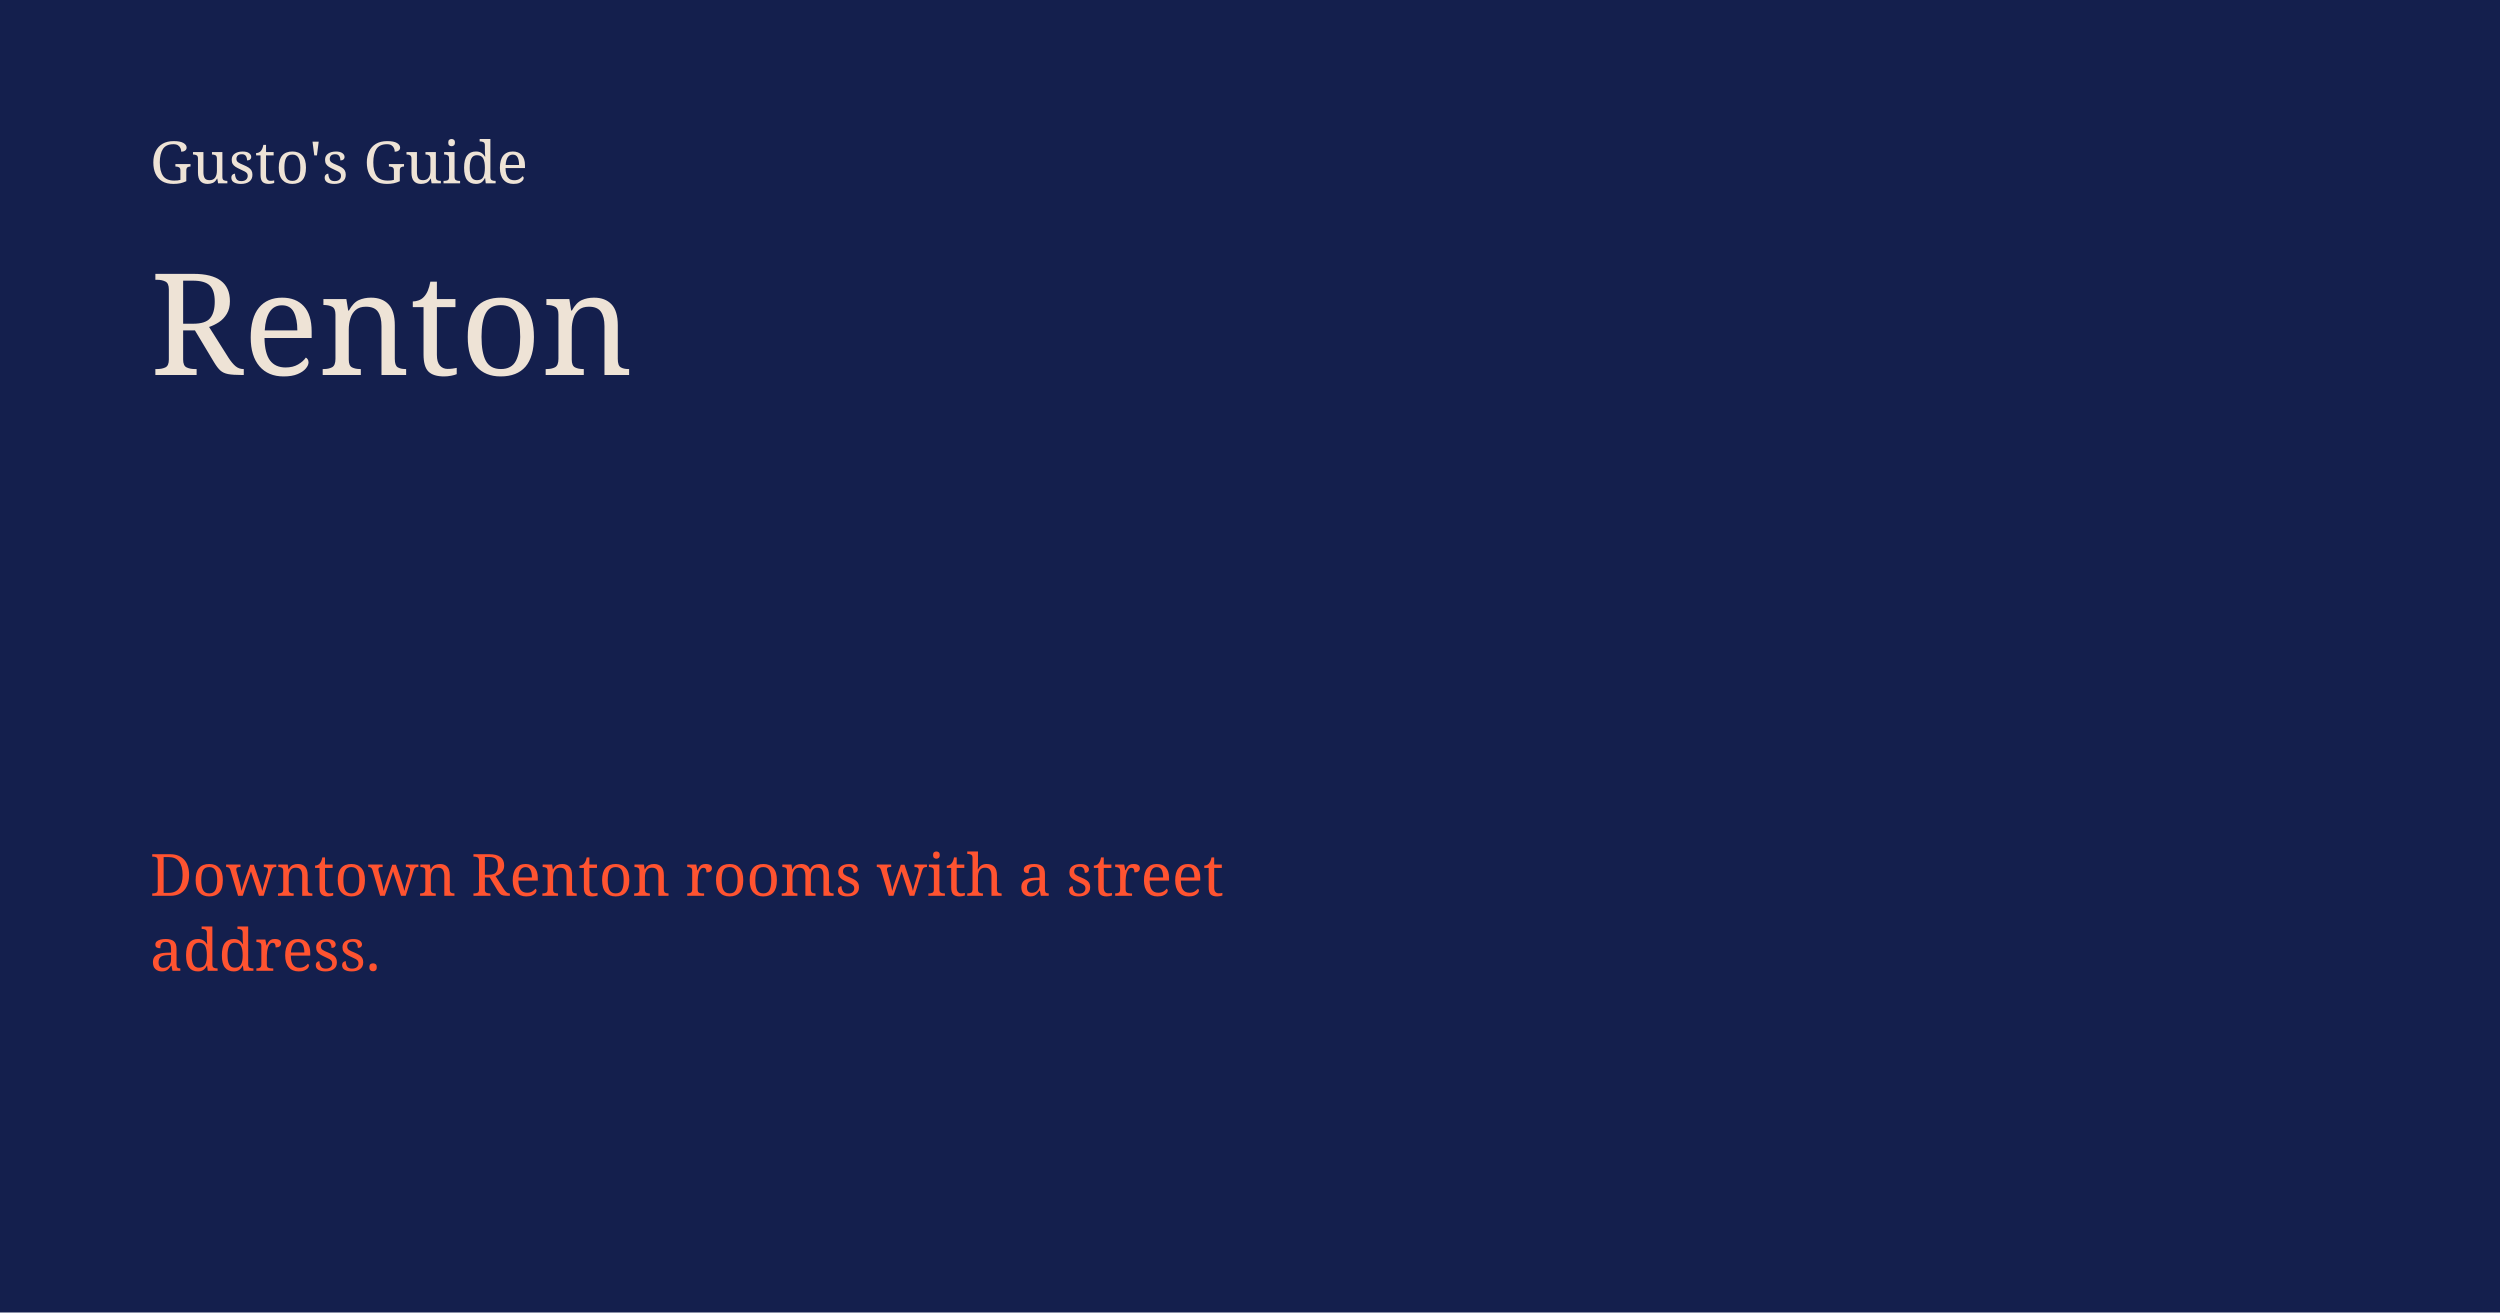
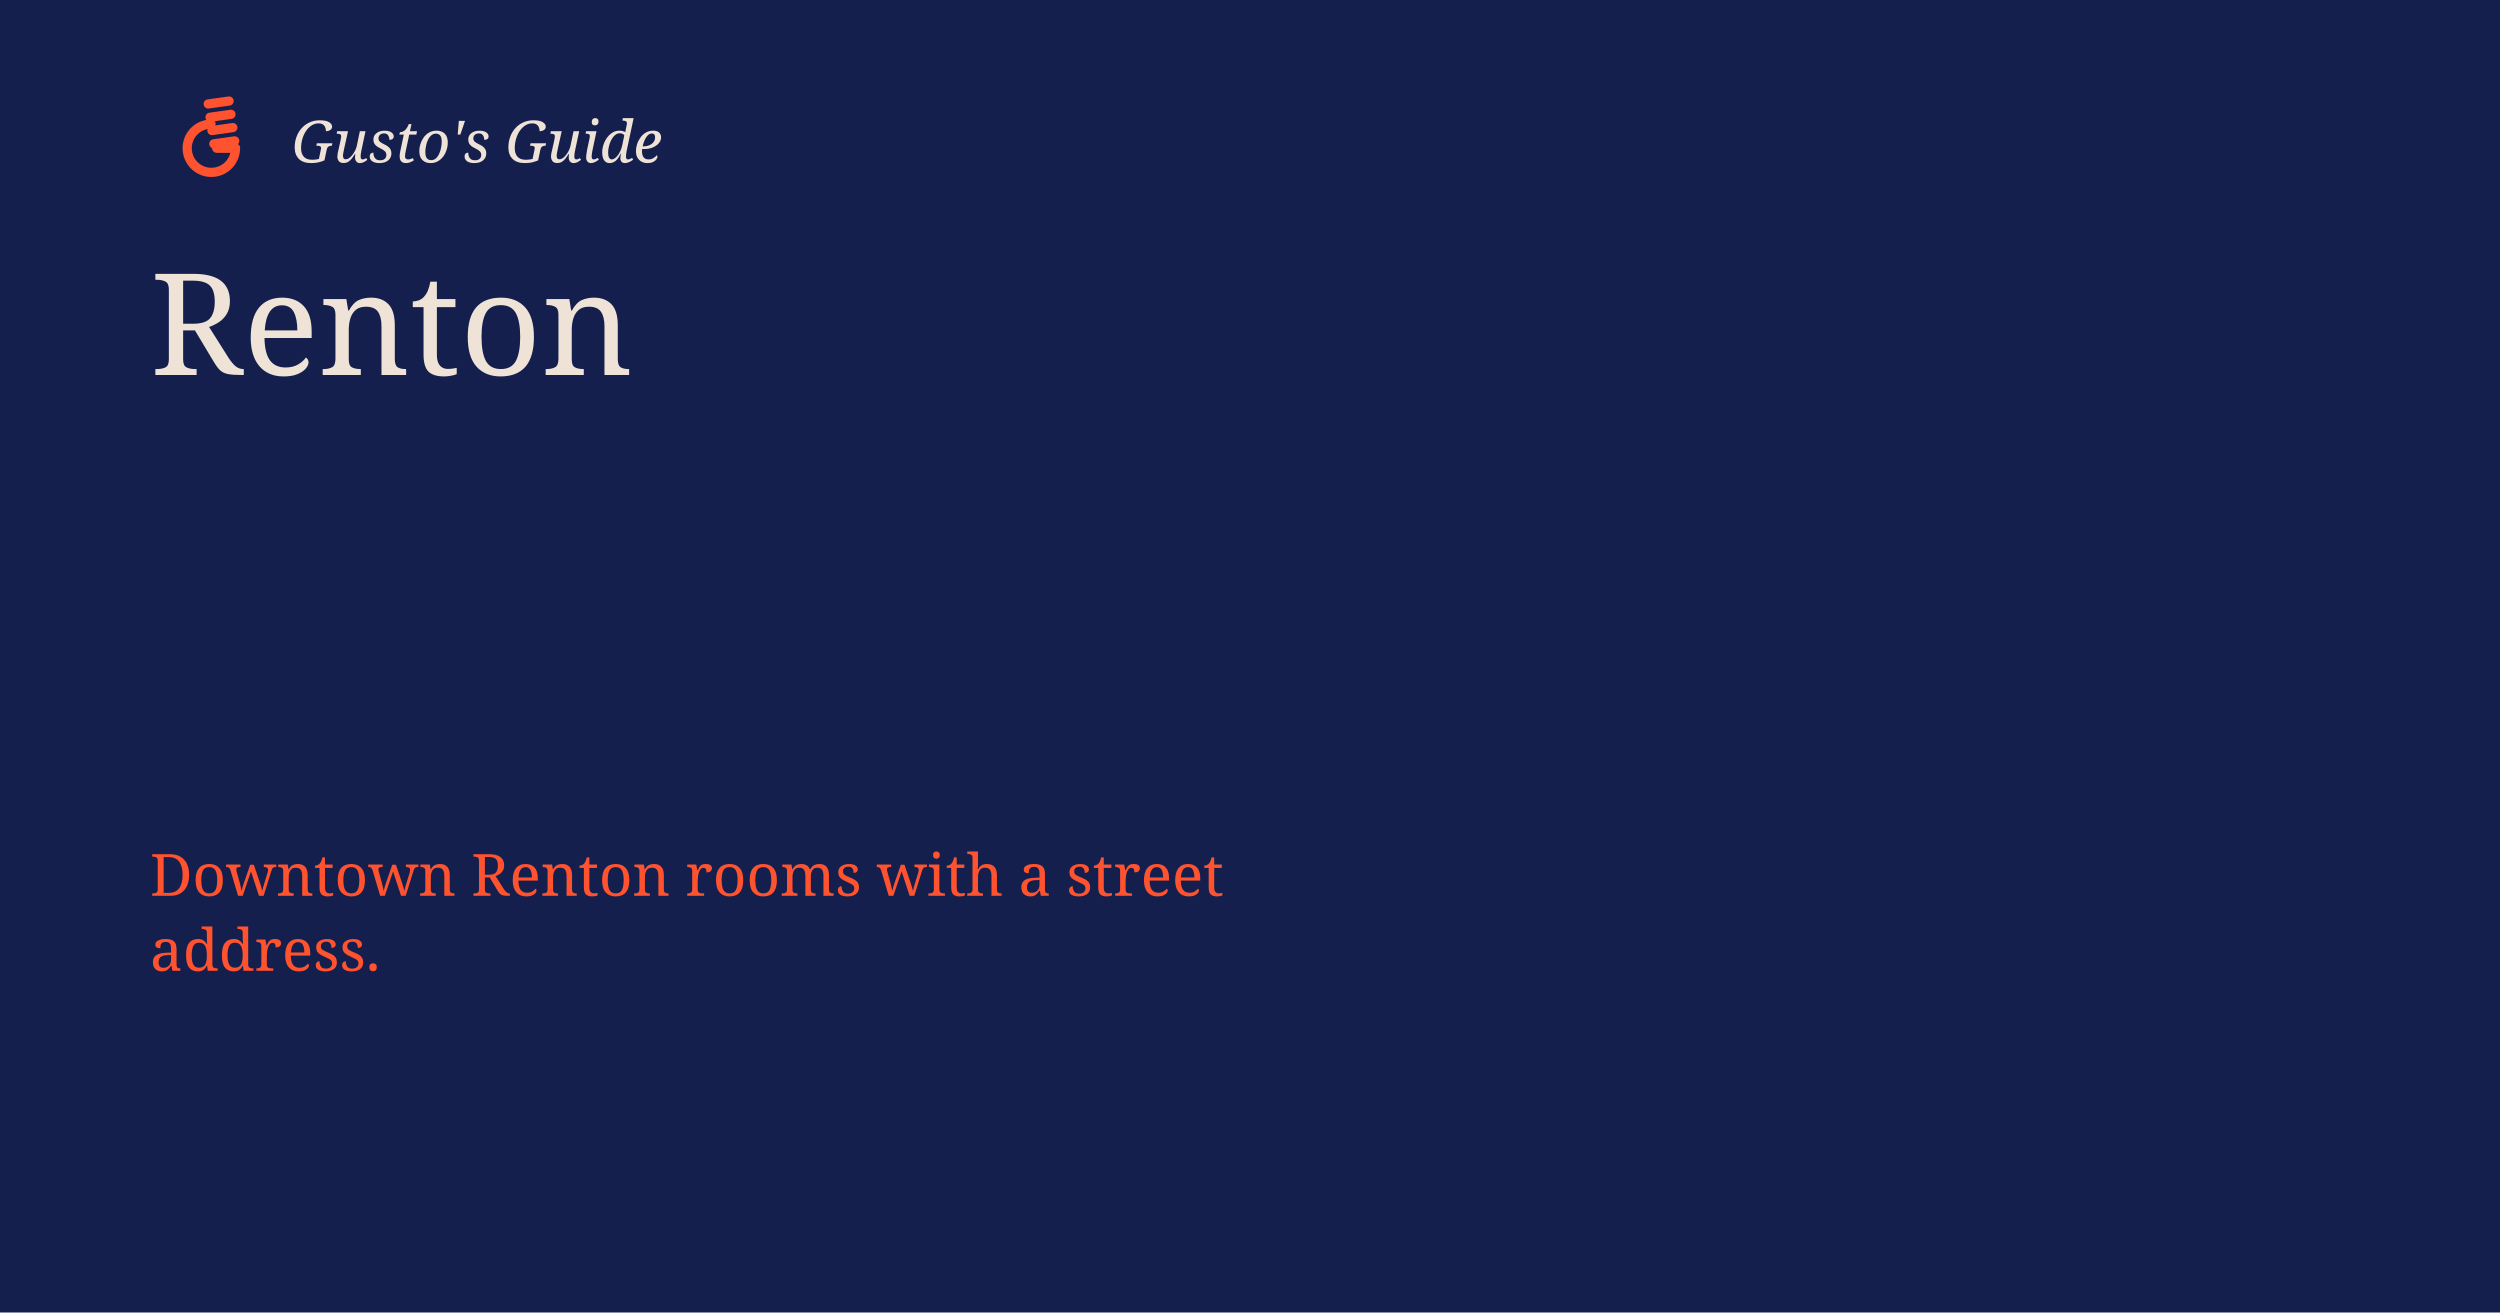
<svg xmlns="http://www.w3.org/2000/svg" width="1200" height="630" viewBox="0 0 1200 630">
  <rect width="1200" height="630" fill="#141F4D" />
-   <text x="72" y="88" fill="#EEE3D6" font-family="Georgia, serif" font-size="28">Gusto's Guide</text>
+   <g transform="translate(72 36) scale(0.92)">
+     <g transform="translate(9.6 -0.99)" fill="none" stroke="#FF5330" stroke-width="4.8" stroke-linecap="round" stroke-linejoin="round">
+       <path d="M 35 39.2 A 12.6 12.6 0 1 1 20.65 26.72 L 22.23 26.5" />
+       <path d="M 35 39.2 L 25.2 39.2" />
+       <path d="M 20.77 16.1 L 31.66 14.57 M 21.74 23.03 L 32.64 21.5 M 22.72 29.97 L 33.61 28.43 M 23.69 36.9 L 34.59 35.37" />
+     </g>
+   </g>
+   <text x="140" y="78" fill="#EEE3D6" font-family="Georgia, serif" font-size="28" font-style="italic">Gusto's Guide</text>
  <text x="72" y="180" fill="#EEE3D6" font-family="Georgia, serif" font-size="68">Renton</text>
  <text x="72" y="430" fill="#FF5330" font-family="Georgia, serif" font-size="28">Downtown Renton rooms with a street</text>
  <text x="72" y="466" fill="#FF5330" font-family="Georgia, serif" font-size="28">address.</text>
</svg>
